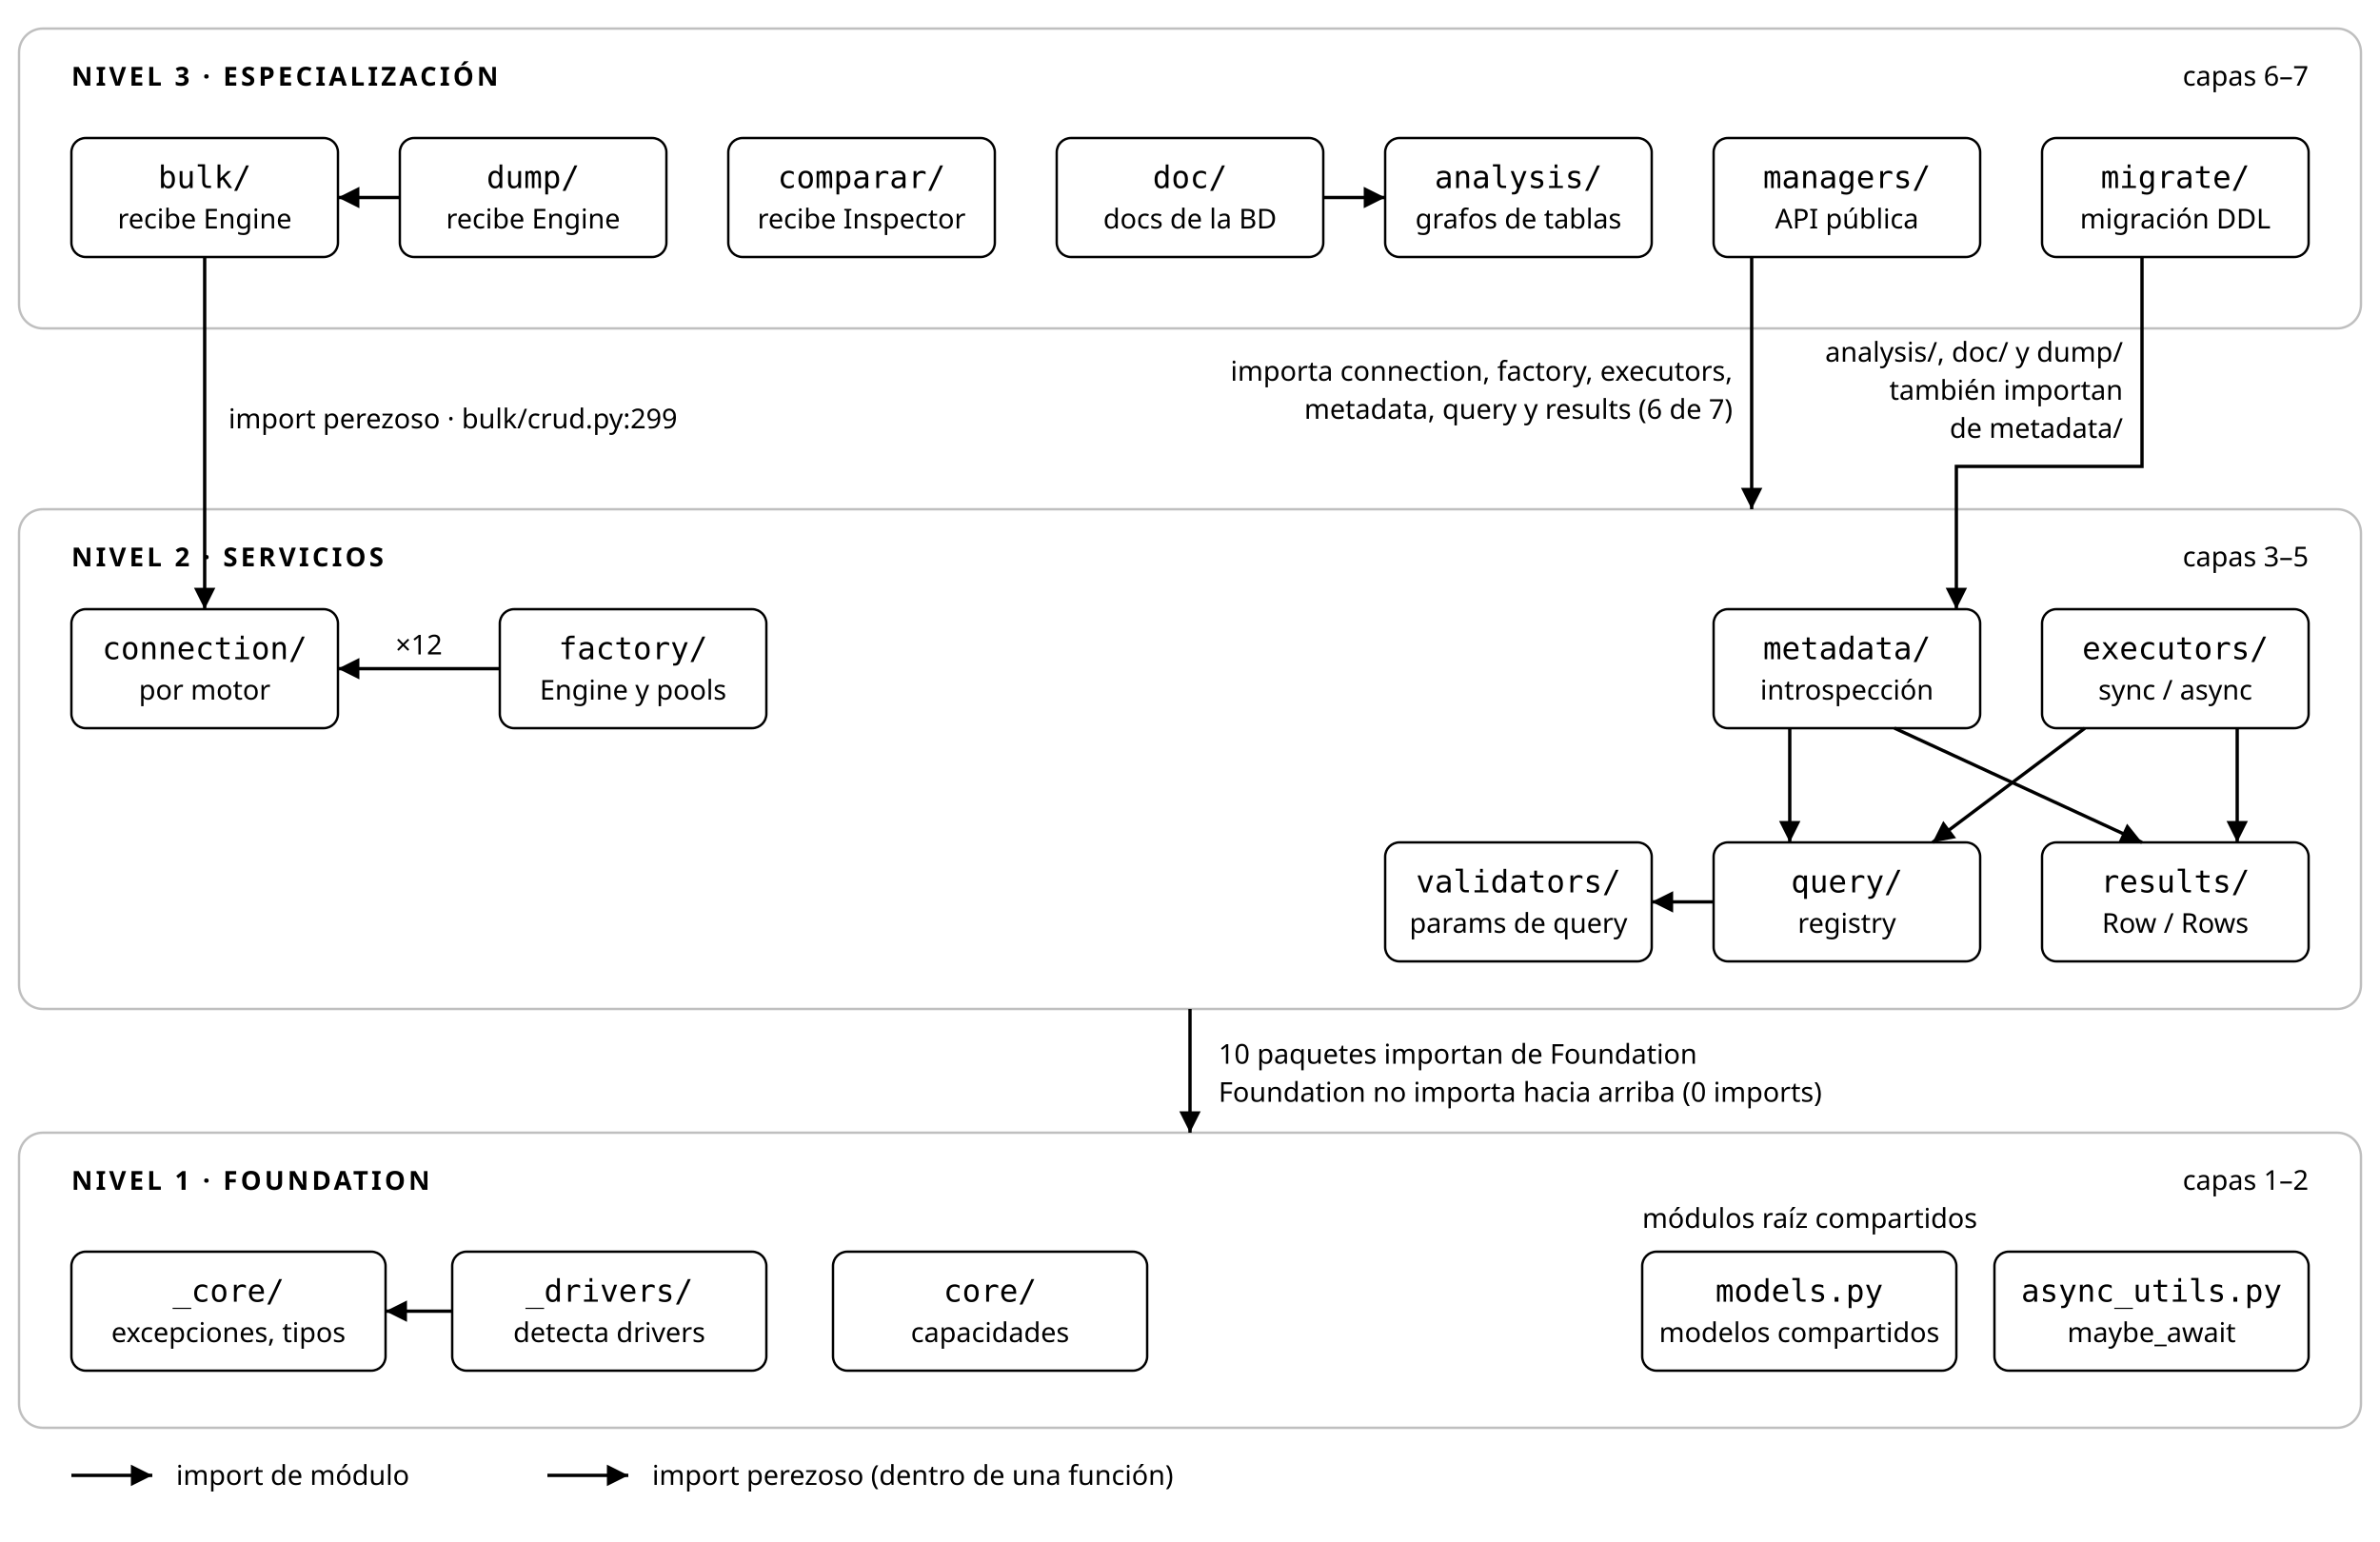
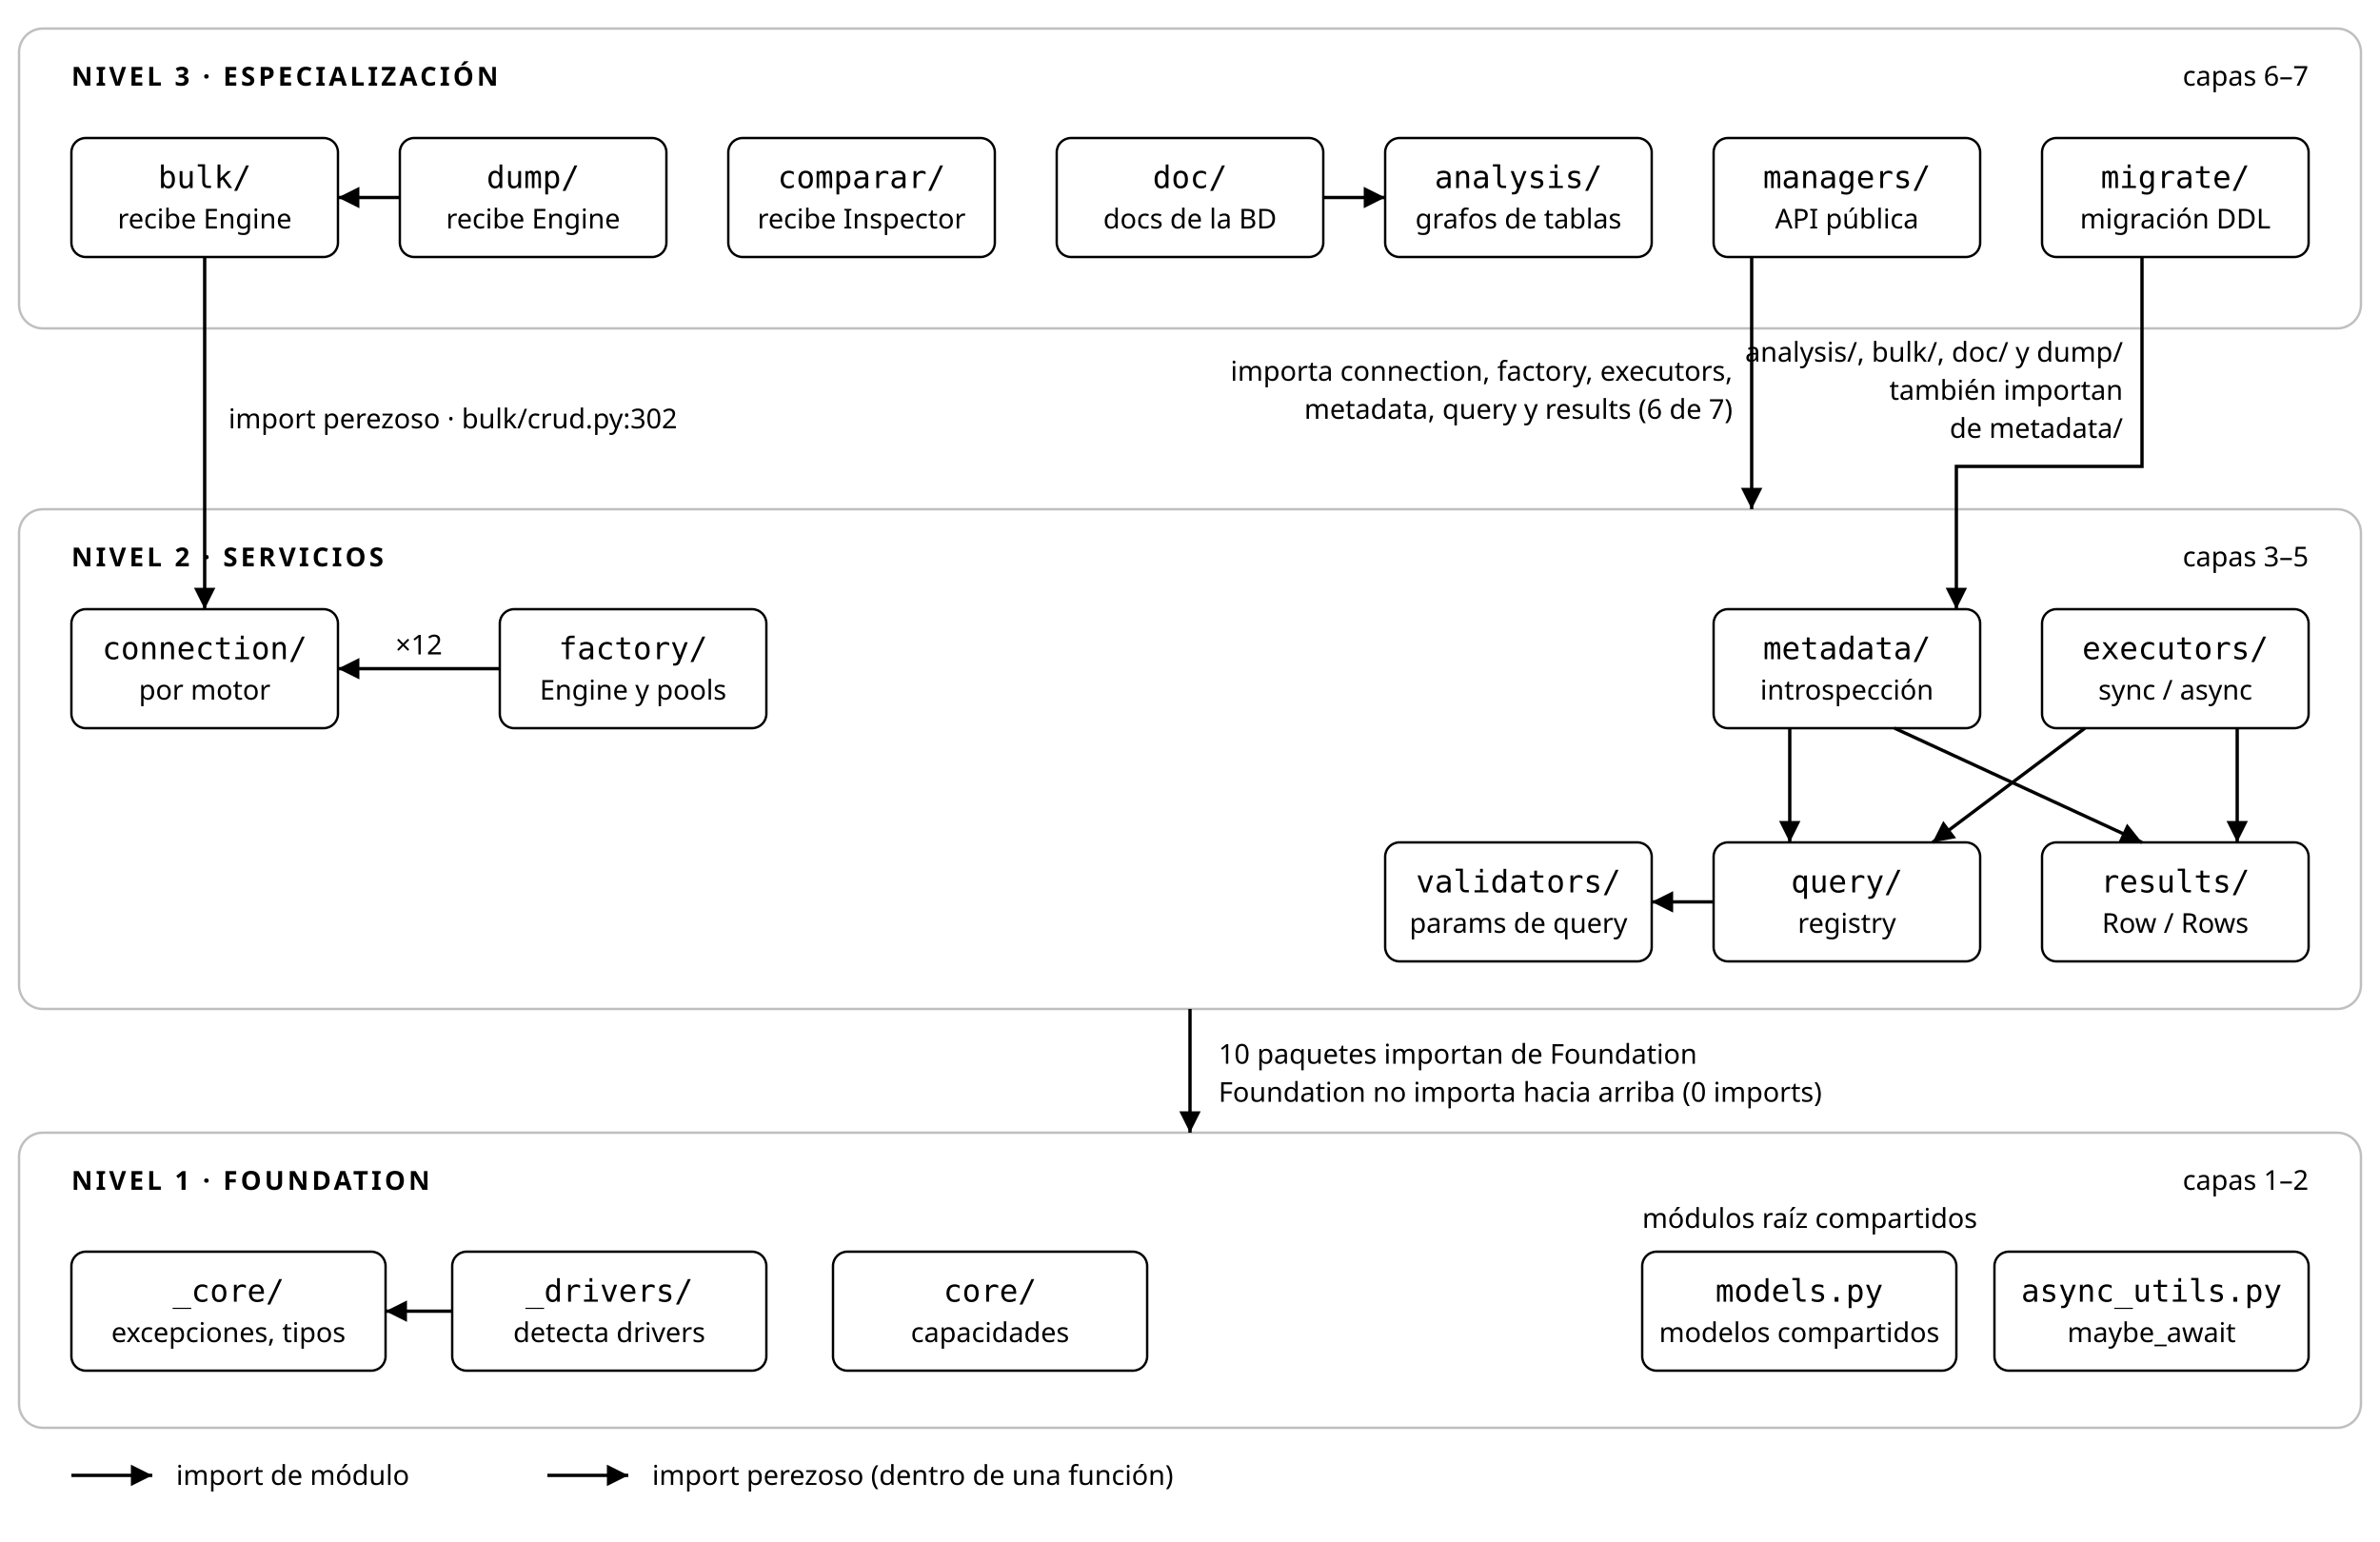
<svg xmlns="http://www.w3.org/2000/svg" class="arq" viewBox="0 0 1000 648" role="img" aria-label="Los tres niveles de util_bbdd y sus capas con los imports reales: cada paquete importa solo de capas inferiores." font-family="system-ui,sans-serif">
  <defs>
    <marker id="arq-h" viewBox="0 0 10 10" refX="10" refY="5" markerWidth="9" markerHeight="9" markerUnits="userSpaceOnUse" orient="auto">
      <path class="arq-head" d="M0 0L10 5L0 10z" fill="currentColor" />
    </marker>
    <marker id="arq-h-warn" viewBox="0 0 10 10" refX="10" refY="5" markerWidth="9" markerHeight="9" markerUnits="userSpaceOnUse" orient="auto">
      <path class="arq-head-warn" d="M0 0L10 5L0 10z" fill="currentColor" />
    </marker>
  </defs>
  <rect class="arq-band arq-band-3" x="8" y="12" width="984" height="126" rx="10" fill="none" stroke="currentColor" stroke-opacity=".25" />
  <rect class="arq-band arq-band-2" x="8" y="214" width="984" height="210" rx="10" fill="none" stroke="currentColor" stroke-opacity=".25" />
  <rect class="arq-band arq-band-1" x="8" y="476" width="984" height="124" rx="10" fill="none" stroke="currentColor" stroke-opacity=".25" />
  <text class="arq-band-label" x="30" y="36" font-size="11" font-weight="600" letter-spacing="1.3" fill="currentColor">NIVEL 3 · ESPECIALIZACIÓN</text>
  <text class="arq-band-note" x="970" y="36" text-anchor="end" font-family="system-ui,sans-serif" font-size="11.5" fill="currentColor">capas 6–7</text>
  <text class="arq-band-label" x="30" y="238" font-size="11" font-weight="600" letter-spacing="1.3" fill="currentColor">NIVEL 2 · SERVICIOS</text>
  <text class="arq-band-note" x="970" y="238" text-anchor="end" font-family="system-ui,sans-serif" font-size="11.5" fill="currentColor">capas 3–5</text>
  <text class="arq-band-label" x="30" y="500" font-size="11" font-weight="600" letter-spacing="1.3" fill="currentColor">NIVEL 1 · FOUNDATION</text>
  <text class="arq-band-note" x="970" y="500" text-anchor="end" font-family="system-ui,sans-serif" font-size="11.5" fill="currentColor">capas 1–2</text>
  <path class="arq-edge " d="M168 83 H142" fill="none" stroke="currentColor" stroke-width="1.4" marker-end="url(#arq-h)" />
  <path class="arq-edge " d="M556 83 H582" fill="none" stroke="currentColor" stroke-width="1.4" marker-end="url(#arq-h)" />
  <path class="arq-edge lazy" d="M86 108 V256" fill="none" stroke="currentColor" stroke-width="1.4" marker-end="url(#arq-h)" />
  <path class="arq-edge " d="M736 108 V214" fill="none" stroke="currentColor" stroke-width="1.4" marker-end="url(#arq-h)" />
  <path class="arq-edge " d="M900 108 V196 H822 V256" fill="none" stroke="currentColor" stroke-width="1.4" marker-end="url(#arq-h)" />
  <path class="arq-edge " d="M752 306 V354" fill="none" stroke="currentColor" stroke-width="1.4" marker-end="url(#arq-h)" />
  <path class="arq-edge " d="M796 306 L900 354" fill="none" stroke="currentColor" stroke-width="1.4" marker-end="url(#arq-h)" />
  <path class="arq-edge " d="M876 306 L812 354" fill="none" stroke="currentColor" stroke-width="1.4" marker-end="url(#arq-h)" />
  <path class="arq-edge " d="M940 306 V354" fill="none" stroke="currentColor" stroke-width="1.4" marker-end="url(#arq-h)" />
  <path class="arq-edge " d="M720 379 H694" fill="none" stroke="currentColor" stroke-width="1.4" marker-end="url(#arq-h)" />
  <path class="arq-edge " d="M210 281 H142" fill="none" stroke="currentColor" stroke-width="1.4" marker-end="url(#arq-h)" />
  <path class="arq-edge " d="M500 424 V476" fill="none" stroke="currentColor" stroke-width="1.4" marker-end="url(#arq-h)" />
  <path class="arq-edge " d="M190 551 H162" fill="none" stroke="currentColor" stroke-width="1.4" marker-end="url(#arq-h)" />
  <g class="arq-node">
    <rect x="30" y="58" width="112" height="50" rx="6" fill="none" stroke="currentColor" />
    <text class="arq-name" x="86" y="79" text-anchor="middle" font-family="ui-monospace,Consolas,monospace" font-size="13" fill="currentColor">bulk/</text>
    <text class="arq-sub" x="86" y="96" text-anchor="middle" font-family="system-ui,sans-serif" font-size="11.5" fill="currentColor">recibe Engine</text>
  </g>
  <g class="arq-node">
    <rect x="168" y="58" width="112" height="50" rx="6" fill="none" stroke="currentColor" />
    <text class="arq-name" x="224" y="79" text-anchor="middle" font-family="ui-monospace,Consolas,monospace" font-size="13" fill="currentColor">dump/</text>
    <text class="arq-sub" x="224" y="96" text-anchor="middle" font-family="system-ui,sans-serif" font-size="11.5" fill="currentColor">recibe Engine</text>
  </g>
  <g class="arq-node">
    <rect x="306" y="58" width="112" height="50" rx="6" fill="none" stroke="currentColor" />
    <text class="arq-name" x="362" y="79" text-anchor="middle" font-family="ui-monospace,Consolas,monospace" font-size="13" fill="currentColor">comparar/</text>
    <text class="arq-sub" x="362" y="96" text-anchor="middle" font-family="system-ui,sans-serif" font-size="11.5" fill="currentColor">recibe Inspector</text>
  </g>
  <g class="arq-node">
    <rect x="444" y="58" width="112" height="50" rx="6" fill="none" stroke="currentColor" />
    <text class="arq-name" x="500" y="79" text-anchor="middle" font-family="ui-monospace,Consolas,monospace" font-size="13" fill="currentColor">doc/</text>
    <text class="arq-sub" x="500" y="96" text-anchor="middle" font-family="system-ui,sans-serif" font-size="11.5" fill="currentColor">docs de la BD</text>
  </g>
  <g class="arq-node">
    <rect x="582" y="58" width="112" height="50" rx="6" fill="none" stroke="currentColor" />
    <text class="arq-name" x="638" y="79" text-anchor="middle" font-family="ui-monospace,Consolas,monospace" font-size="13" fill="currentColor">analysis/</text>
    <text class="arq-sub" x="638" y="96" text-anchor="middle" font-family="system-ui,sans-serif" font-size="11.5" fill="currentColor">grafos de tablas</text>
  </g>
  <g class="arq-node">
    <rect x="720" y="58" width="112" height="50" rx="6" fill="none" stroke="currentColor" />
    <text class="arq-name" x="776" y="79" text-anchor="middle" font-family="ui-monospace,Consolas,monospace" font-size="13" fill="currentColor">managers/</text>
    <text class="arq-sub" x="776" y="96" text-anchor="middle" font-family="system-ui,sans-serif" font-size="11.5" fill="currentColor">API pública</text>
  </g>
  <g class="arq-node">
    <rect x="858" y="58" width="112" height="50" rx="6" fill="none" stroke="currentColor" />
    <text class="arq-name" x="914" y="79" text-anchor="middle" font-family="ui-monospace,Consolas,monospace" font-size="13" fill="currentColor">migrate/</text>
    <text class="arq-sub" x="914" y="96" text-anchor="middle" font-family="system-ui,sans-serif" font-size="11.5" fill="currentColor">migración DDL</text>
  </g>
  <g class="arq-node">
    <rect x="30" y="256" width="112" height="50" rx="6" fill="none" stroke="currentColor" />
    <text class="arq-name" x="86" y="277" text-anchor="middle" font-family="ui-monospace,Consolas,monospace" font-size="13" fill="currentColor">connection/</text>
    <text class="arq-sub" x="86" y="294" text-anchor="middle" font-family="system-ui,sans-serif" font-size="11.5" fill="currentColor">por motor</text>
  </g>
  <g class="arq-node">
    <rect x="210" y="256" width="112" height="50" rx="6" fill="none" stroke="currentColor" />
    <text class="arq-name" x="266" y="277" text-anchor="middle" font-family="ui-monospace,Consolas,monospace" font-size="13" fill="currentColor">factory/</text>
    <text class="arq-sub" x="266" y="294" text-anchor="middle" font-family="system-ui,sans-serif" font-size="11.5" fill="currentColor">Engine y pools</text>
  </g>
  <g class="arq-node">
    <rect x="720" y="256" width="112" height="50" rx="6" fill="none" stroke="currentColor" />
    <text class="arq-name" x="776" y="277" text-anchor="middle" font-family="ui-monospace,Consolas,monospace" font-size="13" fill="currentColor">metadata/</text>
    <text class="arq-sub" x="776" y="294" text-anchor="middle" font-family="system-ui,sans-serif" font-size="11.5" fill="currentColor">introspección</text>
  </g>
  <g class="arq-node">
    <rect x="858" y="256" width="112" height="50" rx="6" fill="none" stroke="currentColor" />
    <text class="arq-name" x="914" y="277" text-anchor="middle" font-family="ui-monospace,Consolas,monospace" font-size="13" fill="currentColor">executors/</text>
    <text class="arq-sub" x="914" y="294" text-anchor="middle" font-family="system-ui,sans-serif" font-size="11.5" fill="currentColor">sync / async</text>
  </g>
  <g class="arq-node">
    <rect x="582" y="354" width="112" height="50" rx="6" fill="none" stroke="currentColor" />
    <text class="arq-name" x="638" y="375" text-anchor="middle" font-family="ui-monospace,Consolas,monospace" font-size="13" fill="currentColor">validators/</text>
    <text class="arq-sub" x="638" y="392" text-anchor="middle" font-family="system-ui,sans-serif" font-size="11.5" fill="currentColor">params de query</text>
  </g>
  <g class="arq-node">
    <rect x="720" y="354" width="112" height="50" rx="6" fill="none" stroke="currentColor" />
    <text class="arq-name" x="776" y="375" text-anchor="middle" font-family="ui-monospace,Consolas,monospace" font-size="13" fill="currentColor">query/</text>
    <text class="arq-sub" x="776" y="392" text-anchor="middle" font-family="system-ui,sans-serif" font-size="11.5" fill="currentColor">registry</text>
  </g>
  <g class="arq-node">
    <rect x="858" y="354" width="112" height="50" rx="6" fill="none" stroke="currentColor" />
    <text class="arq-name" x="914" y="375" text-anchor="middle" font-family="ui-monospace,Consolas,monospace" font-size="13" fill="currentColor">results/</text>
    <text class="arq-sub" x="914" y="392" text-anchor="middle" font-family="system-ui,sans-serif" font-size="11.5" fill="currentColor">Row / Rows</text>
  </g>
  <g class="arq-node">
    <rect x="30" y="526" width="132" height="50" rx="6" fill="none" stroke="currentColor" />
    <text class="arq-name" x="96" y="547" text-anchor="middle" font-family="ui-monospace,Consolas,monospace" font-size="13" fill="currentColor">_core/</text>
    <text class="arq-sub" x="96" y="564" text-anchor="middle" font-family="system-ui,sans-serif" font-size="11.5" fill="currentColor">excepciones, tipos</text>
  </g>
  <g class="arq-node">
    <rect x="190" y="526" width="132" height="50" rx="6" fill="none" stroke="currentColor" />
    <text class="arq-name" x="256" y="547" text-anchor="middle" font-family="ui-monospace,Consolas,monospace" font-size="13" fill="currentColor">_drivers/</text>
    <text class="arq-sub" x="256" y="564" text-anchor="middle" font-family="system-ui,sans-serif" font-size="11.5" fill="currentColor">detecta drivers</text>
  </g>
  <g class="arq-node">
    <rect x="350" y="526" width="132" height="50" rx="6" fill="none" stroke="currentColor" />
    <text class="arq-name" x="416" y="547" text-anchor="middle" font-family="ui-monospace,Consolas,monospace" font-size="13" fill="currentColor">core/</text>
    <text class="arq-sub" x="416" y="564" text-anchor="middle" font-family="system-ui,sans-serif" font-size="11.5" fill="currentColor">capacidades</text>
  </g>
  <g class="arq-node arq-shared">
    <rect x="690" y="526" width="132" height="50" rx="6" fill="none" stroke="currentColor" />
    <text class="arq-name" x="756" y="547" text-anchor="middle" font-family="ui-monospace,Consolas,monospace" font-size="13" fill="currentColor">models.py</text>
    <text class="arq-sub" x="756" y="564" text-anchor="middle" font-family="system-ui,sans-serif" font-size="11.5" fill="currentColor">modelos compartidos</text>
  </g>
  <g class="arq-node arq-shared">
    <rect x="838" y="526" width="132" height="50" rx="6" fill="none" stroke="currentColor" />
    <text class="arq-name" x="904" y="547" text-anchor="middle" font-family="ui-monospace,Consolas,monospace" font-size="13" fill="currentColor">async_utils.py</text>
    <text class="arq-sub" x="904" y="564" text-anchor="middle" font-family="system-ui,sans-serif" font-size="11.5" fill="currentColor">maybe_await</text>
  </g>
-   <text class="arq-lbl" x="96" y="180" text-anchor="start" font-family="system-ui,sans-serif" font-size="11.5" fill="currentColor">import perezoso · bulk/crud.py:299</text>
+   <text class="arq-lbl" x="96" y="180" text-anchor="start" font-family="system-ui,sans-serif" font-size="11.5" fill="currentColor">import perezoso · bulk/crud.py:302</text>
  <text class="arq-lbl" x="728" y="160" text-anchor="end" font-family="system-ui,sans-serif" font-size="11.5" fill="currentColor">importa connection, factory, executors,</text>
  <text class="arq-lbl" x="728" y="176" text-anchor="end" font-family="system-ui,sans-serif" font-size="11.5" fill="currentColor">metadata, query y results (6 de 7)</text>
-   <text class="arq-lbl" x="892" y="152" text-anchor="end" font-family="system-ui,sans-serif" font-size="11.5" fill="currentColor">analysis/, doc/ y dump/</text>
+   <text class="arq-lbl" x="892" y="152" text-anchor="end" font-family="system-ui,sans-serif" font-size="11.5" fill="currentColor">analysis/, bulk/, doc/ y dump/</text>
  <text class="arq-lbl" x="892" y="168" text-anchor="end" font-family="system-ui,sans-serif" font-size="11.5" fill="currentColor">también importan</text>
  <text class="arq-lbl" x="892" y="184" text-anchor="end" font-family="system-ui,sans-serif" font-size="11.5" fill="currentColor">de metadata/</text>
  <text class="arq-lbl" x="176" y="275" text-anchor="middle" font-family="system-ui,sans-serif" font-size="11.5" fill="currentColor">×12</text>
  <text class="arq-lbl" x="512" y="447" text-anchor="start" font-family="system-ui,sans-serif" font-size="11.5" fill="currentColor">10 paquetes importan de Foundation</text>
  <text class="arq-lbl" x="512" y="463" text-anchor="start" font-family="system-ui,sans-serif" font-size="11.5" fill="currentColor">Foundation no importa hacia arriba (0 imports)</text>
  <text class="arq-lbl" x="690" y="516" text-anchor="start" font-family="system-ui,sans-serif" font-size="11.5" fill="currentColor">módulos raíz compartidos</text>
  <path class="arq-edge " d="M30 620 H64" fill="none" stroke="currentColor" stroke-width="1.4" marker-end="url(#arq-h)" />
  <text class="arq-lbl" x="74" y="624" text-anchor="start" font-family="system-ui,sans-serif" font-size="11.5" fill="currentColor">import de módulo</text>
  <path class="arq-edge lazy" d="M230 620 H264" fill="none" stroke="currentColor" stroke-width="1.4" marker-end="url(#arq-h)" />
  <text class="arq-lbl" x="274" y="624" text-anchor="start" font-family="system-ui,sans-serif" font-size="11.5" fill="currentColor">import perezoso (dentro de una función)</text>
</svg>
